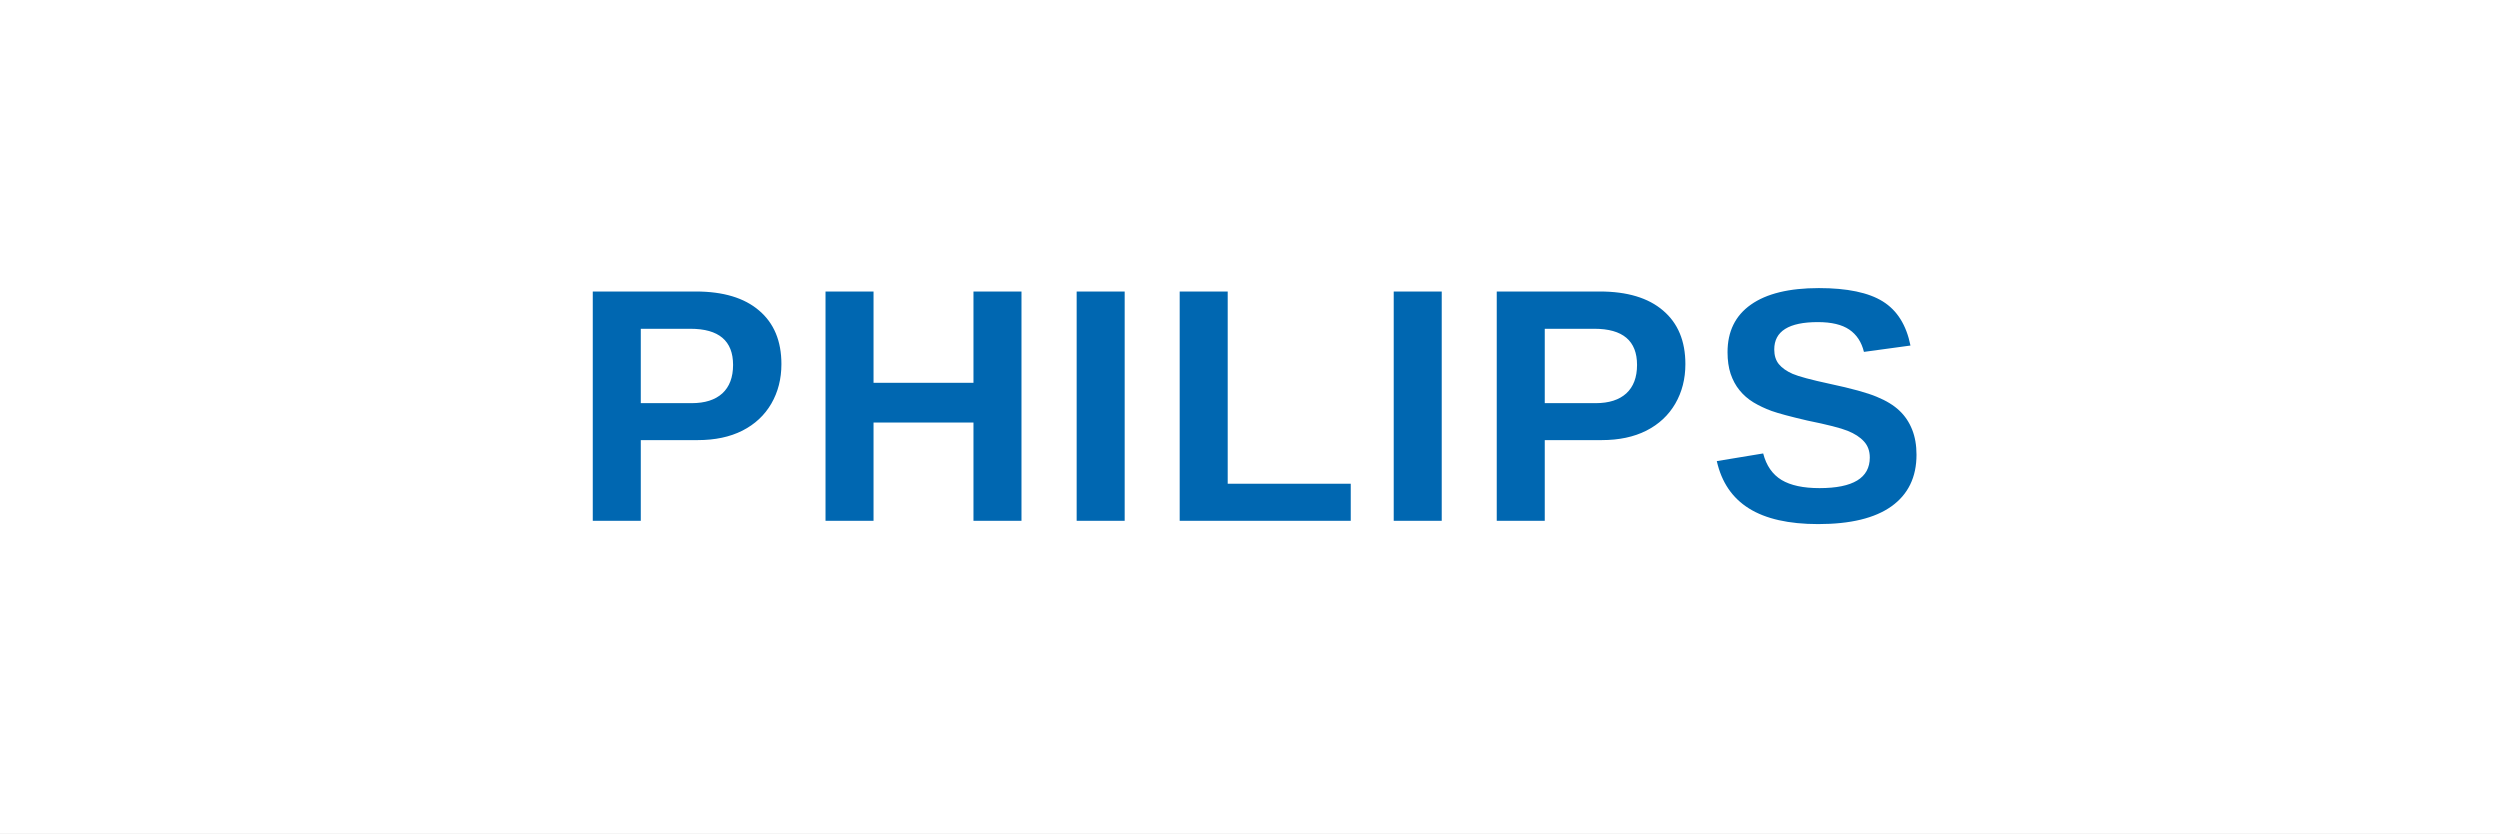
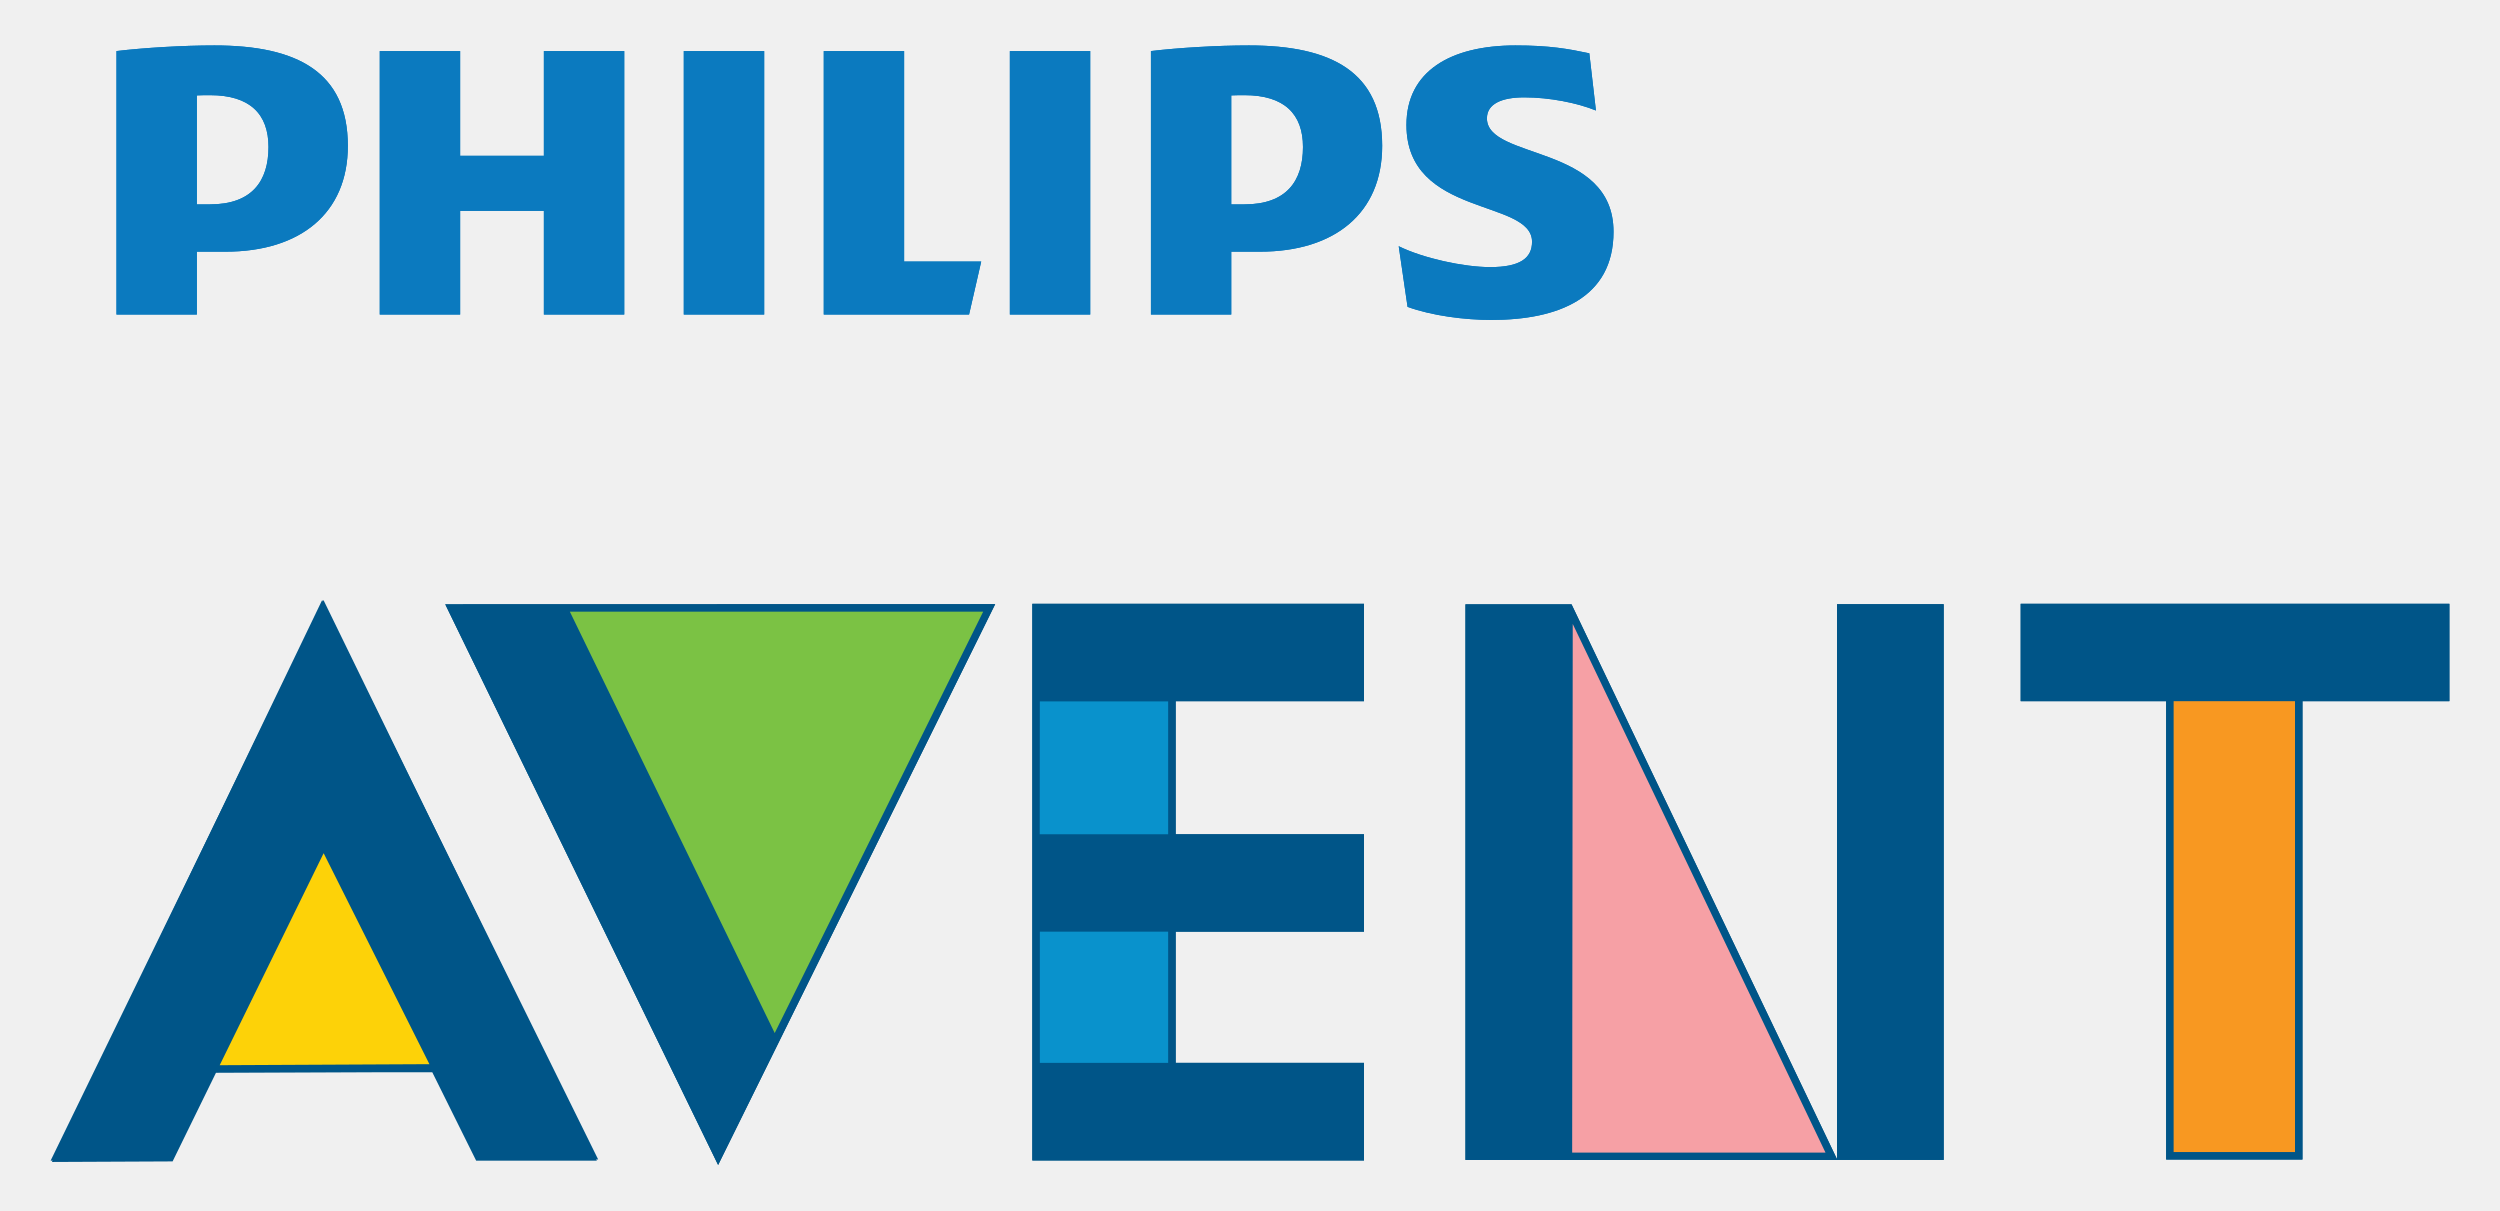
- <svg xmlns="http://www.w3.org/2000/svg" viewBox="0 0 240 80">
-   <rect width="240" height="80" fill="#ffffff" />
-   <text x="120" y="50" text-anchor="middle" font-family="-apple-system, 'Helvetica Neue', Arial, sans-serif" font-size="32" font-weight="600" font-style="normal" fill="#0067b1" letter-spacing="1">PHILIPS</text>
+ <svg xmlns="http://www.w3.org/2000/svg" viewBox="0 0 1280 619.728" height="619.728" width="1280" xml:space="preserve" id="svg2" version="1.1">
+   <defs id="defs6">
+     <clipPath id="clipPath36" clipPathUnits="userSpaceOnUse">
+       <path id="path34" d="M 0,464.796 H 960 V 0 H 0 Z" />
+     </clipPath>
+   </defs>
+   <g transform="matrix(1.333333,0,0,-1.333333,0,619.728)" id="g10">
+     <g transform="translate(124.3236,141.85)" id="g12">
+       <path id="path14" style="fill:#fdd208;fill-opacity:1;fill-rule:nonzero;stroke:none" d="M 0,0 -43.21,-87.246 H 43.28 Z" />
+     </g>
+     <g transform="translate(215.8824,231.2315)" id="g16">
+       <path id="path18" style="fill:#7bc244;fill-opacity:1;fill-rule:nonzero;stroke:none" d="M 0,0 81.178,-166.977 163.817,0.037 Z" />
+     </g>
+     <g transform="translate(397.9101,197.5546)" id="g20">
+       <path id="path22" style="fill:#0992cc;fill-opacity:1;fill-rule:nonzero;stroke:none" d="m 0,0 v -55.166 h 52.015 v 55.059 z m 0.037,-142.95 h 51.978 v 54.442 H 0.037 Z" />
+     </g>
+     <g transform="translate(604.3611,227.2718)" id="g24">
+       <path id="path26" style="fill:#f6a0a5;fill-opacity:1;fill-rule:nonzero;stroke:none" d="M 0,0 H -2.482 L -2.719,-206.373 H 98.77 Z" />
+     </g>
+     <path id="path28" style="fill:#f89821;fill-opacity:1;fill-rule:nonzero;stroke:none" d="m 833.299,21.047 h 49.311 v 176.51 h -49.311 z" />
+     <g id="g30">
+       <g clip-path="url(#clipPath36)" id="g32">
+         <g transform="translate(603.4615,232.7444)" id="g38">
+           <path id="path40" style="fill:#005588;fill-opacity:1;fill-rule:nonzero;stroke:none" d="M 0,0 H -40.724 V -213.355 H 102.082 Z M 0.469,-7.544 C 5.507,-18.079 95.638,-206.587 97.527,-210.549 H 0.25 Z" />
+         </g>
+         <g transform="translate(940.5674,232.9417)" id="g42">
+           <path id="path44" style="fill:#005588;fill-opacity:1;fill-rule:nonzero;stroke:none" d="m 0,0 h -164.629 v -37.402 h 55.866 v -176.004 h 52.34 V -37.402 H 0 Z m -59.285,-210.53 h -46.611 v 173.128 h 46.611 z" />
+         </g>
+         <path id="path46" style="fill:#005588;fill-opacity:1;fill-rule:nonzero;stroke:none" d="m 705.418,19.391 h 40.955 v 213.392 h -40.955 z" />
+         <g transform="translate(382.1487,232.7985)" id="g48">
+           <path id="path50" style="fill:#005588;fill-opacity:1;fill-rule:nonzero;stroke:none" d="m 0,0 -211.175,-0.056 104.783,-215.299 z M -84.662,-164.689 -163.325,-2.881 H -4.607 C -6.5,-6.662 -76.335,-147.877 -84.662,-164.689" />
+         </g>
+         <g transform="translate(523.7761,195.5391)" id="g52">
+           <path id="path54" style="fill:#005588;fill-opacity:1;fill-rule:nonzero;stroke:none" d="M 0,0 V 37.402 H -127.362 V -176.367 H 0 v 37.486 h -72.322 v 50.373 H 0 v 37.411 H -72.322 V 0 Z m -75.203,-138.881 h -49.274 v 50.373 h 49.274 z m 0,87.784 h -49.32 l 0.042,51.023 h 49.278 z" />
+         </g>
+         <g transform="translate(19.4326,19.1008)" id="g56">
+           <path id="path58" style="fill:#005588;fill-opacity:1;fill-rule:nonzero;stroke:none" d="m 0,0 h 46.342 l 16.826,33.955 h 83.391 L 163.413,0 h 46.342 L 104.782,215.281 Z m 104.889,118.069 40.26,-81.233 H 64.597 Z" />
+         </g>
+         <g transform="translate(103.0958,408.3549)" id="g60">
+           <path id="path62" style="fill:#0b7abf;fill-opacity:1;fill-rule:nonzero;stroke:none" d="m 0,0 c 0,-13.106 -6.347,-22.036 -22.431,-22.036 h -5.071 v 41.841 c 1.805,0.088 3.503,0.088 5.071,0.088 C -7.163,19.893 0,12.693 0,0 m -16.474,-40.204 c 28.745,0 46.954,14.799 46.954,40.635 0,28.355 -19.48,38.566 -51.218,38.566 -12.252,0 -27.051,-0.899 -37.629,-2.161 V -64.347 h 30.865 v 24.143 z M 397.242,0 c 0,-13.106 -6.361,-22.036 -22.445,-22.036 h -5.085 v 41.841 c 1.81,0.088 3.503,0.088 5.085,0.088 15.249,0 22.445,-7.2 22.445,-19.893 m -16.53,-40.204 c 28.778,0 46.954,14.799 46.954,40.635 0,28.355 -19.443,38.566 -51.176,38.566 -12.28,0 -27.07,-0.899 -37.629,-2.161 V -64.347 h 30.851 v 24.143 z M 467.888,11 c 0,5.474 5.489,8.049 14.368,8.049 9.72,0 20.307,-2.125 27.488,-5.043 l -2.538,21.967 c -8.03,1.707 -15.23,3.024 -28.355,3.024 -24.954,0 -41.878,-9.923 -41.878,-30.535 0,-35.523 48.234,-28.323 48.234,-44.867 0,-6.318 -4.649,-9.723 -16.061,-9.723 -10.156,0 -25.799,3.405 -35.143,8.03 l 3.401,-23.298 c 9.311,-3.401 21.986,-5.02 32.159,-5.02 25.795,0 46.936,8.444 46.936,33.848 0,33.83 -48.611,27.474 -48.611,43.568 M 315.554,36.836 h -30.87 V -64.346 h 30.87 z m -125.196,0 H 159.47 V -64.346 h 30.888 z M 244.09,-43.985 V 36.836 H 213.221 V -64.347 h 55.805 l 4.668,20.362 z M 136.622,36.836 H 105.747 V -3.387 H 73.602 V 36.836 H 42.723 V -64.347 h 30.879 v 39.81 h 32.145 v -39.81 h 30.875 z" />
+         </g>
+         <g transform="translate(124.3236,141.85)" id="g64">
+           <path id="path66" style="fill:#fdd208;fill-opacity:1;fill-rule:nonzero;stroke:none" d="M 0,0 -43.21,-87.246 H 43.28 Z" />
+         </g>
+         <g transform="translate(215.8824,231.2315)" id="g68">
+           <path id="path70" style="fill:#7bc244;fill-opacity:1;fill-rule:nonzero;stroke:none" d="M 0,0 81.178,-166.977 163.817,0.037 Z" />
+         </g>
+         <g transform="translate(397.9101,197.5546)" id="g72">
+           <path id="path74" style="fill:#0992cc;fill-opacity:1;fill-rule:nonzero;stroke:none" d="m 0,0 v -55.166 h 52.015 v 55.059 z m 0.037,-142.95 h 51.978 v 54.442 H 0.037 Z" />
+         </g>
+         <g transform="translate(604.3611,227.2718)" id="g76">
+           <path id="path78" style="fill:#f6a0a5;fill-opacity:1;fill-rule:nonzero;stroke:none" d="M 0,0 H -2.482 L -2.719,-206.373 H 98.77 Z" />
+         </g>
+         <path id="path80" style="fill:#f89821;fill-opacity:1;fill-rule:nonzero;stroke:none" d="m 833.299,21.047 h 49.311 v 176.51 h -49.311 z" />
+         <g transform="translate(603.4615,232.7444)" id="g82">
+           <path id="path84" style="fill:#005588;fill-opacity:1;fill-rule:nonzero;stroke:none" d="M 0,0 H -40.724 V -213.355 H 102.082 Z M 0.469,-7.544 C 5.507,-18.079 95.638,-206.587 97.527,-210.549 H 0.25 Z" />
+         </g>
+         <g transform="translate(940.5674,232.9417)" id="g86">
+           <path id="path88" style="fill:#005588;fill-opacity:1;fill-rule:nonzero;stroke:none" d="m 0,0 h -164.629 v -37.402 h 55.866 v -176.004 h 52.34 V -37.402 H 0 Z m -59.285,-210.53 h -46.611 v 173.128 h 46.611 z" />
+         </g>
+         <path id="path90" style="fill:#005588;fill-opacity:1;fill-rule:nonzero;stroke:none" d="m 705.418,19.391 h 40.955 v 213.392 h -40.955 z" />
+         <g transform="translate(382.1487,232.7985)" id="g92">
+           <path id="path94" style="fill:#005588;fill-opacity:1;fill-rule:nonzero;stroke:none" d="m 0,0 -211.175,-0.056 104.783,-215.299 z M -84.662,-164.689 -163.325,-2.881 H -4.607 C -6.5,-6.662 -76.335,-147.877 -84.662,-164.689" />
+         </g>
+         <g transform="translate(523.7761,195.5391)" id="g96">
+           <path id="path98" style="fill:#005588;fill-opacity:1;fill-rule:nonzero;stroke:none" d="M 0,0 V 37.402 H -127.362 V -176.367 H 0 v 37.486 h -72.322 v 50.373 H 0 v 37.411 H -72.322 V 0 Z m -75.203,-138.881 h -49.274 v 50.373 h 49.274 z m 0,87.784 h -49.32 l 0.042,51.023 h 49.278 z" />
+         </g>
+         <g transform="translate(19.9369,18.5965)" id="g100">
+           <path id="path102" style="fill:#005588;fill-opacity:1;fill-rule:nonzero;stroke:none" d="M 0,0 46.342,0.218 63.01,34.279 146.411,34.641 163.432,0.793 209.755,0.974 103.776,215.786 Z M 104.342,118.575 144.958,37.559 64.425,37.16 Z" />
+         </g>
+         <g transform="translate(103.0958,408.3549)" id="g104">
+           <path id="path106" style="fill:#0b7abf;fill-opacity:1;fill-rule:nonzero;stroke:none" d="m 0,0 c 0,-13.106 -6.347,-22.036 -22.431,-22.036 h -5.071 v 41.841 c 1.805,0.088 3.503,0.088 5.071,0.088 C -7.163,19.893 0,12.693 0,0 m -16.474,-40.204 c 28.745,0 46.954,14.799 46.954,40.635 0,28.355 -19.48,38.566 -51.218,38.566 -12.252,0 -27.051,-0.899 -37.629,-2.161 V -64.347 h 30.865 v 24.143 z M 397.242,0 c 0,-13.106 -6.361,-22.036 -22.445,-22.036 h -5.085 v 41.841 c 1.81,0.088 3.503,0.088 5.085,0.088 15.249,0 22.445,-7.2 22.445,-19.893 m -16.53,-40.204 c 28.778,0 46.954,14.799 46.954,40.635 0,28.355 -19.443,38.566 -51.176,38.566 -12.28,0 -27.07,-0.899 -37.629,-2.161 V -64.347 h 30.851 v 24.143 z M 467.888,11 c 0,5.474 5.489,8.049 14.368,8.049 9.72,0 20.307,-2.125 27.488,-5.043 l -2.538,21.967 c -8.03,1.707 -15.23,3.024 -28.355,3.024 -24.954,0 -41.878,-9.923 -41.878,-30.535 0,-35.523 48.234,-28.323 48.234,-44.867 0,-6.318 -4.649,-9.723 -16.061,-9.723 -10.156,0 -25.799,3.405 -35.143,8.03 l 3.401,-23.298 c 9.311,-3.401 21.986,-5.02 32.159,-5.02 25.795,0 46.936,8.444 46.936,33.848 0,33.83 -48.611,27.474 -48.611,43.568 M 315.554,36.836 h -30.87 V -64.346 h 30.87 z m -125.196,0 H 159.47 V -64.346 h 30.888 z M 244.09,-43.985 V 36.836 H 213.221 V -64.347 h 55.805 l 4.668,20.362 z M 136.622,36.836 H 105.747 V -3.387 H 73.602 V 36.836 H 42.723 V -64.347 h 30.879 v 39.81 h 32.145 v -39.81 h 30.875 z" />
+         </g>
+       </g>
+     </g>
+   </g>
</svg>
